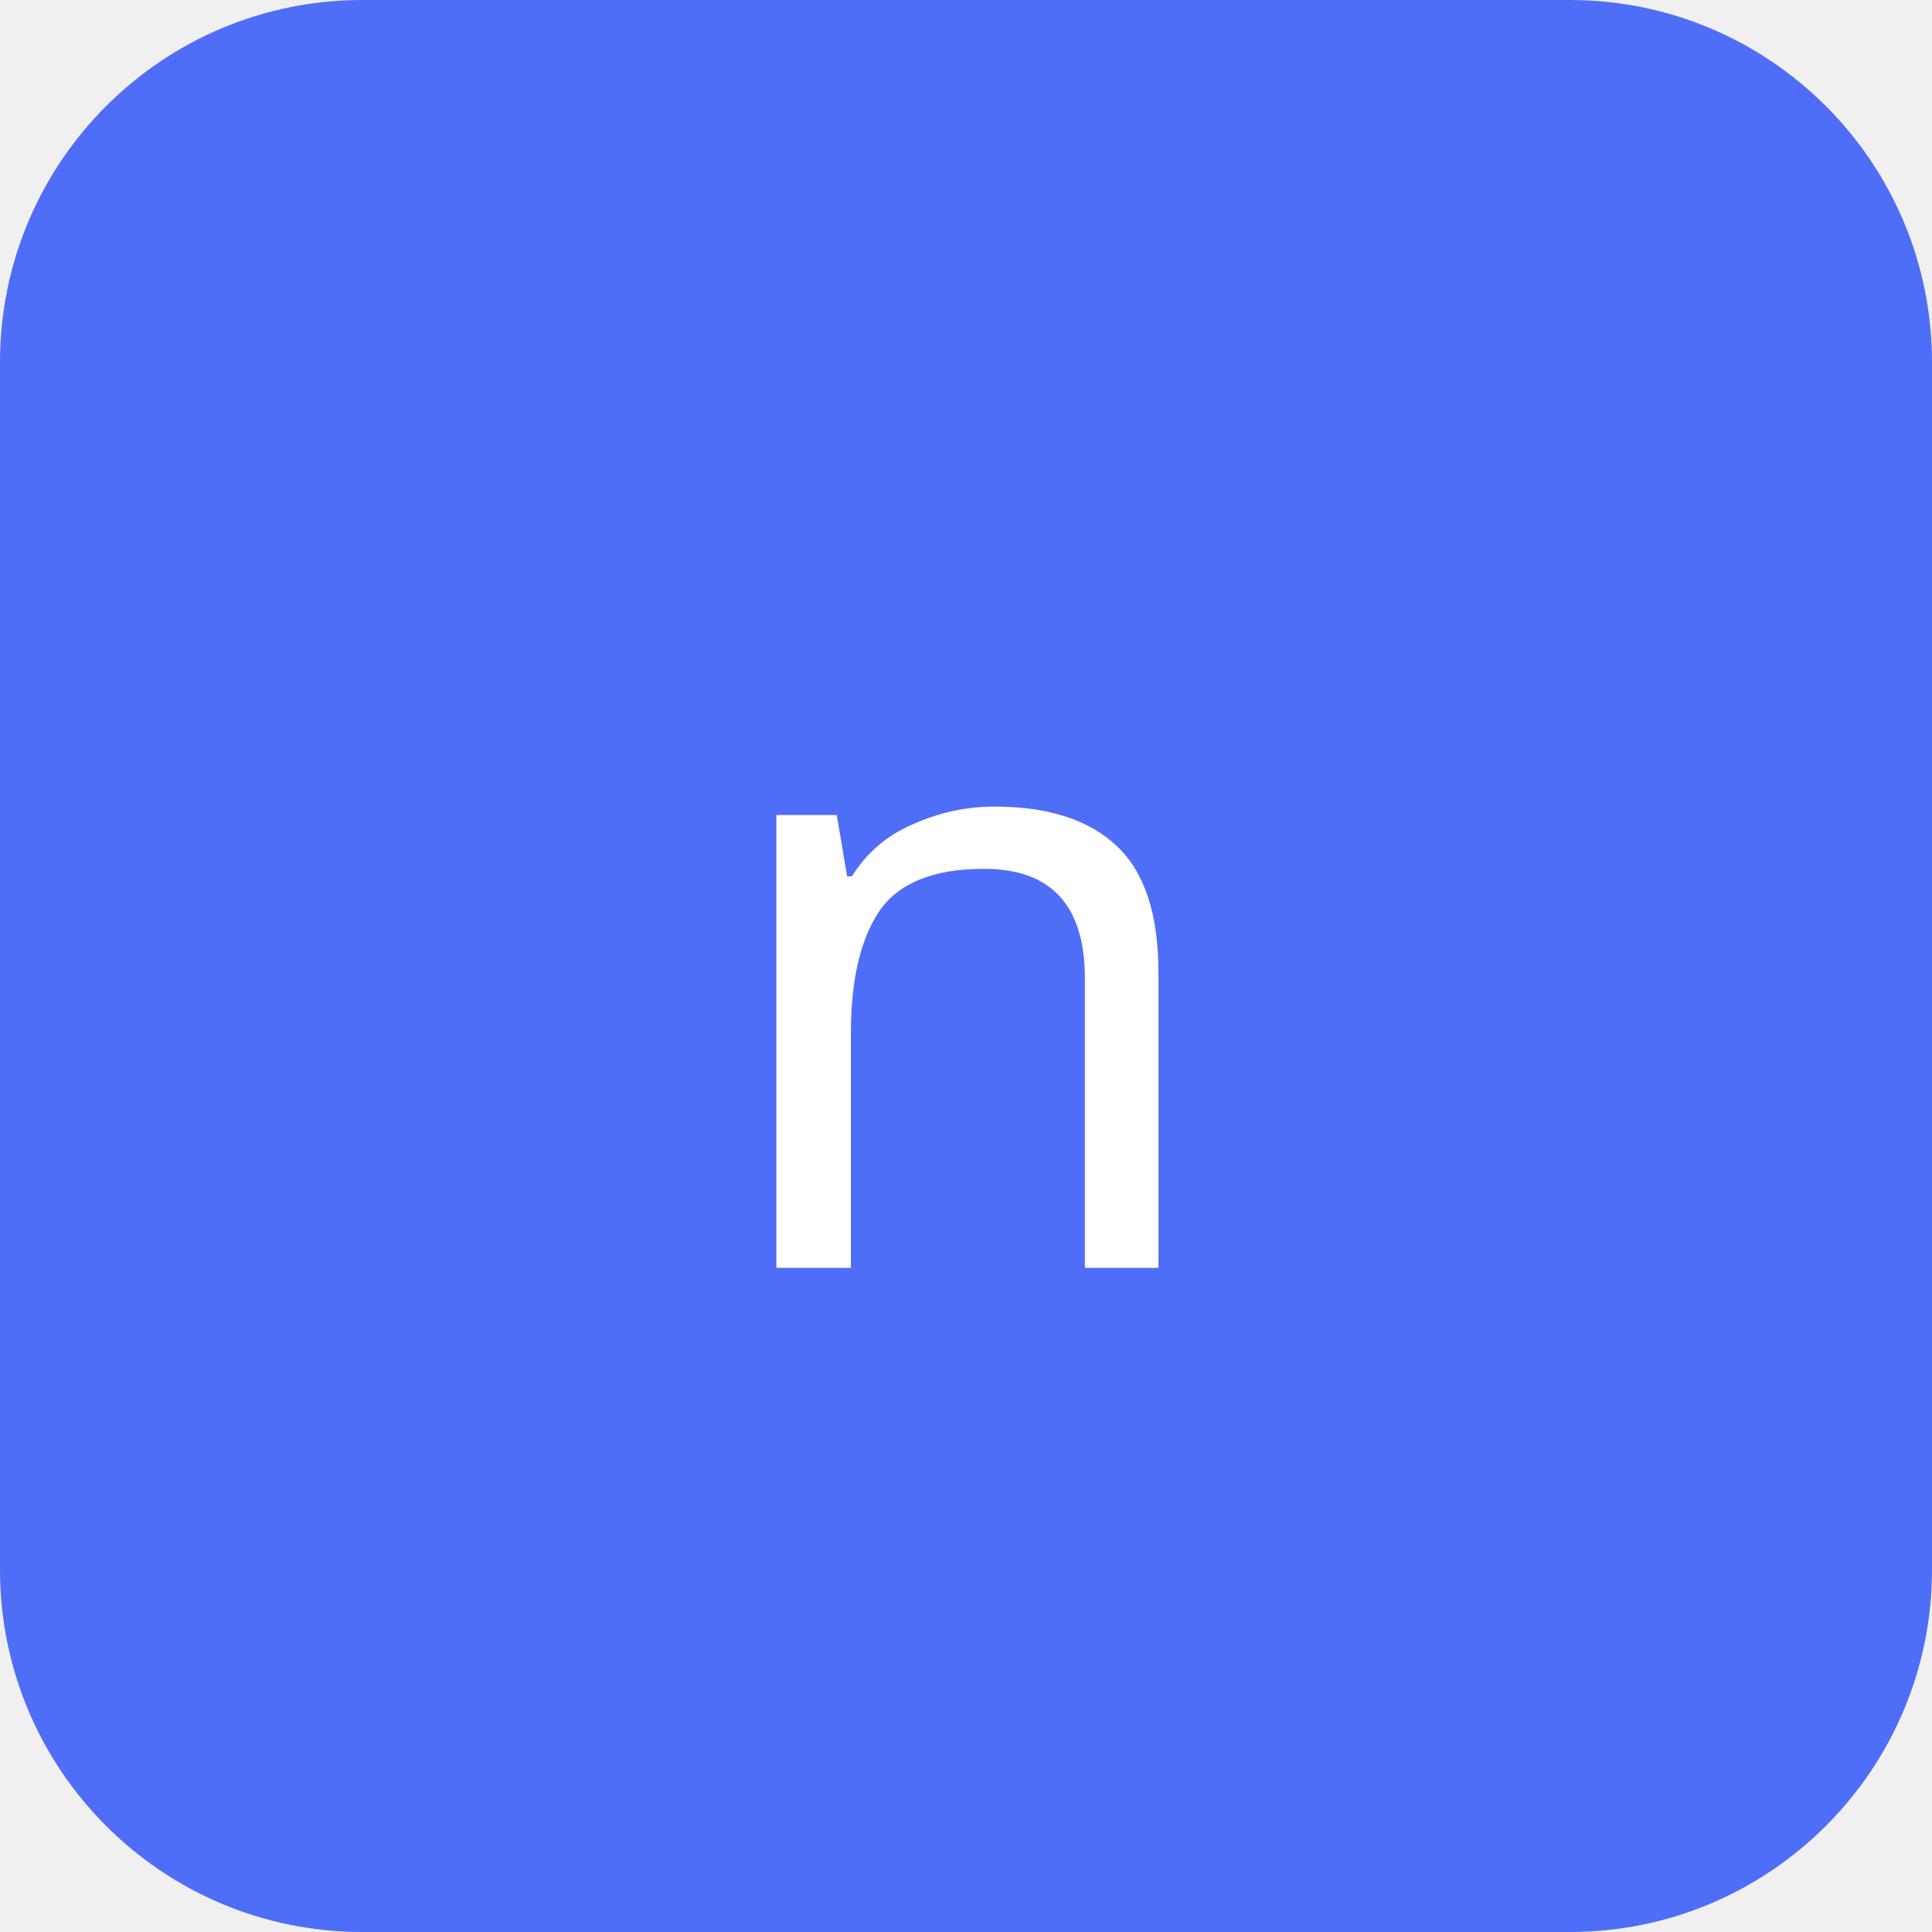
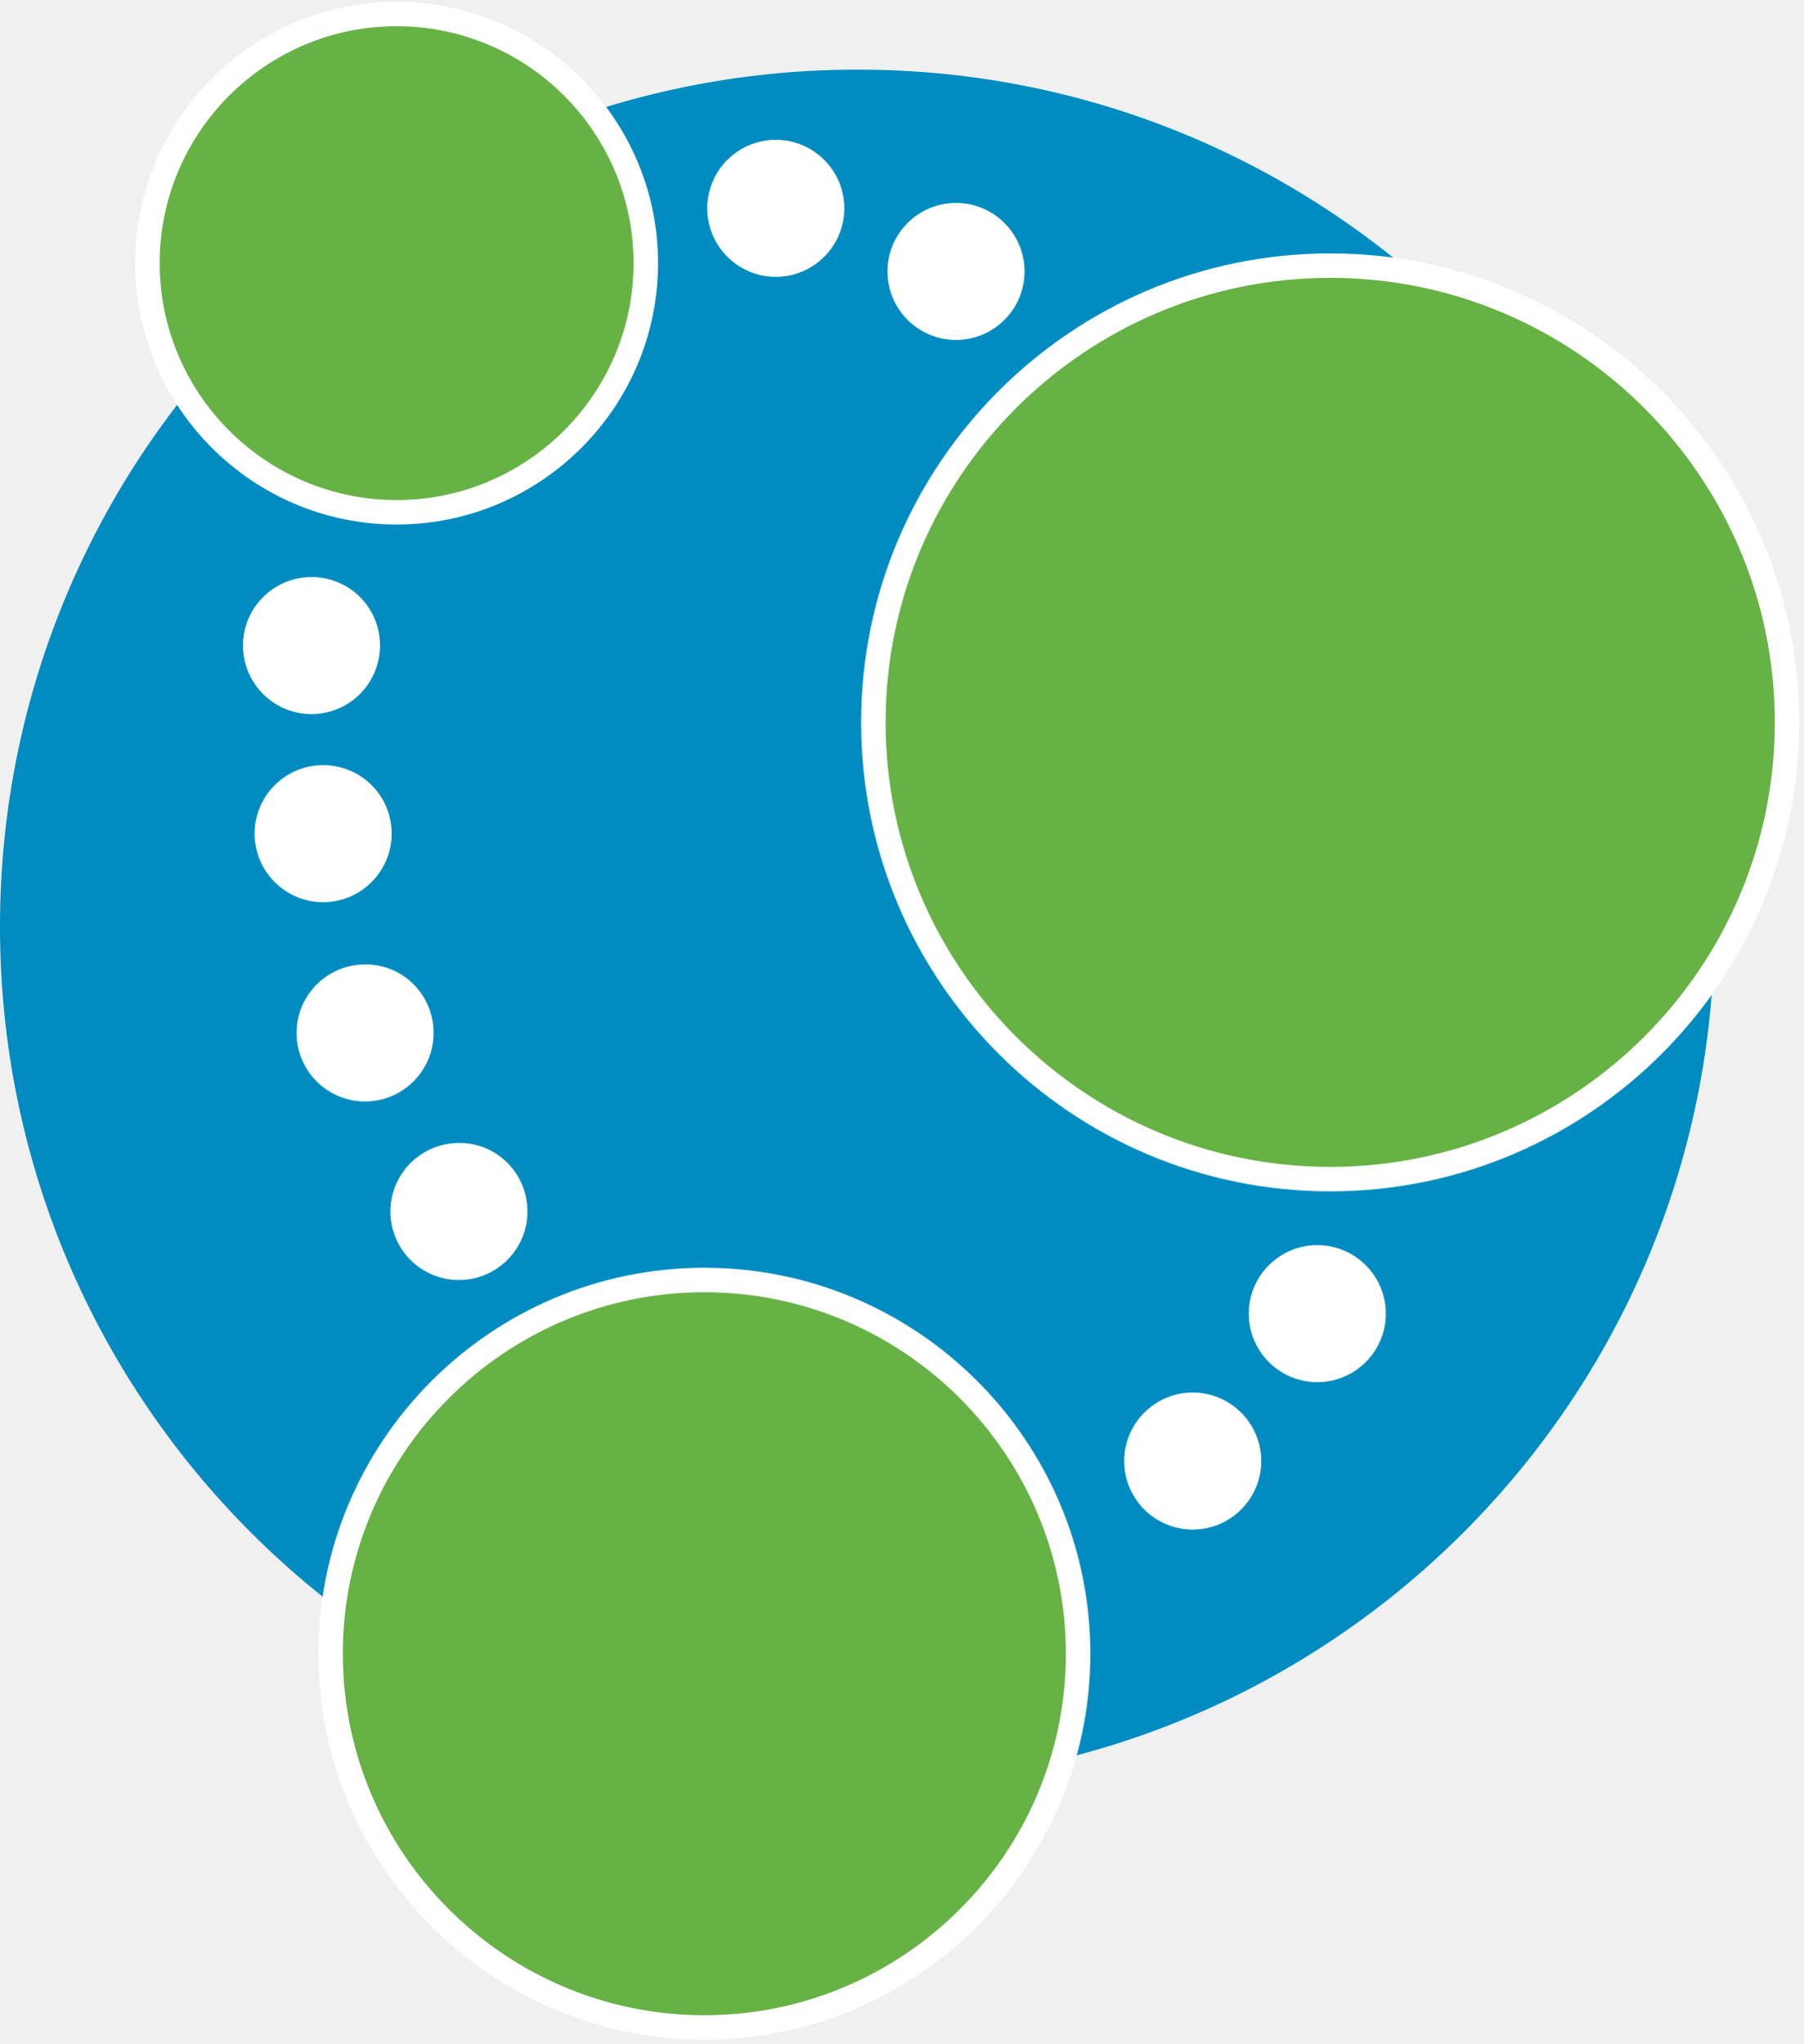
- <svg xmlns="http://www.w3.org/2000/svg" viewBox="0 0 32 32">
-   <rect width="32" height="32" rx="6" fill="#4f6ef7" />
-   <text x="16" y="21" font-size="14" fill="#fff" text-anchor="middle" font-family="sans-serif">n</text>
+ <svg xmlns="http://www.w3.org/2000/svg" width="256" height="290" preserveAspectRatio="xMidYMid">
+   <path fill="#008cc1" d="M243.29 131.526c0 67.188-54.458 121.645-121.645 121.645S0 198.714 0 131.526 54.458 9.882 121.645 9.882c67.187-.059 121.644 54.457 121.644 121.644" />
+   <path fill="#fff" d="M53.927 91.626c0 5.364-4.361 9.725-9.724 9.725s-9.725-4.36-9.725-9.725c0-5.363 4.36-9.724 9.725-9.724a9.696 9.696 0 0 1 9.724 9.724m1.65 26.699c0 5.363-4.361 9.725-9.724 9.725s-9.725-4.362-9.725-9.725 4.362-9.724 9.725-9.724 9.724 4.302 9.724 9.724m5.953 28.29c0 5.363-4.362 9.724-9.725 9.724s-9.725-4.361-9.725-9.724c0-5.365 4.362-9.725 9.725-9.725 5.363-.059 9.724 4.302 9.724 9.725m13.321 25.342c0 5.363-4.363 9.725-9.726 9.725s-9.724-4.362-9.724-9.725 4.361-9.724 9.724-9.724c5.363-.06 9.725 4.302 9.725 9.724m104.141 35.421c0 5.363-4.361 9.724-9.725 9.724s-9.724-4.361-9.724-9.724 4.36-9.725 9.724-9.725 9.725 4.362 9.725 9.725m17.68-20.923c0 5.363-4.36 9.724-9.725 9.724-5.363 0-9.724-4.36-9.724-9.724s4.361-9.725 9.724-9.725c5.365 0 9.726 4.362 9.726 9.725m-51.275-147.93c0 5.363-4.362 9.724-9.725 9.724s-9.724-4.36-9.724-9.724 4.361-9.724 9.724-9.724 9.725 4.36 9.725 9.724m-25.578-8.958c0 5.363-4.362 9.724-9.725 9.724s-9.724-4.36-9.724-9.724 4.36-9.725 9.724-9.725 9.725 4.362 9.725 9.725" />
+   <path fill="#66b245" d="M188.773 37.7c35.804 0 64.83 29.026 64.83 64.83s-29.026 64.83-64.83 64.83-64.83-29.026-64.83-64.83 29.025-64.83 64.83-64.83" />
+   <path fill="#fff" d="M188.773 169.096c-36.705 0-66.567-29.862-66.567-66.566s29.862-66.566 66.567-66.566 66.566 29.86 66.566 66.566c0 36.704-29.862 66.566-66.566 66.566m0-129.66c-34.79 0-63.094 28.305-63.094 63.094s28.304 63.093 63.094 63.093 63.093-28.303 63.093-63.093-28.303-63.093-63.093-63.093" />
+   <path fill="#66b245" d="M99.956 181.682c29.294 0 53.043 23.747 53.043 53.042 0 29.294-23.749 53.043-53.043 53.043-29.295 0-53.043-23.749-53.043-53.043 0-29.295 23.748-53.042 53.043-53.042" />
+   <path fill="#fff" d="M99.956 289.503c-30.206 0-54.779-24.574-54.779-54.779s24.573-54.779 54.78-54.779c30.205 0 54.778 24.573 54.778 54.78 0 30.204-24.573 54.778-54.779 54.778m0-106.085c-28.29 0-51.306 23.015-51.306 51.306s23.016 51.306 51.306 51.306 51.306-23.016 51.306-51.306-23.016-51.306-51.306-51.306" />
+   <path fill="#66b245" d="M56.284 1.984c19.53 0 35.362 15.833 35.362 35.362S75.814 72.708 56.284 72.708 20.923 56.876 20.923 37.346 36.755 1.984 56.284 1.984" />
+   <path fill="#fff" d="M56.284 74.444c-20.456 0-37.098-16.642-37.098-37.098S35.828.248 56.284.248 93.382 16.89 93.382 37.346 76.74 74.444 56.284 74.444m0-70.723c-18.54 0-33.625 15.084-33.625 33.625s15.084 33.626 33.625 33.626S89.91 55.887 89.91 37.346 74.825 3.721 56.284 3.721" />
</svg>
